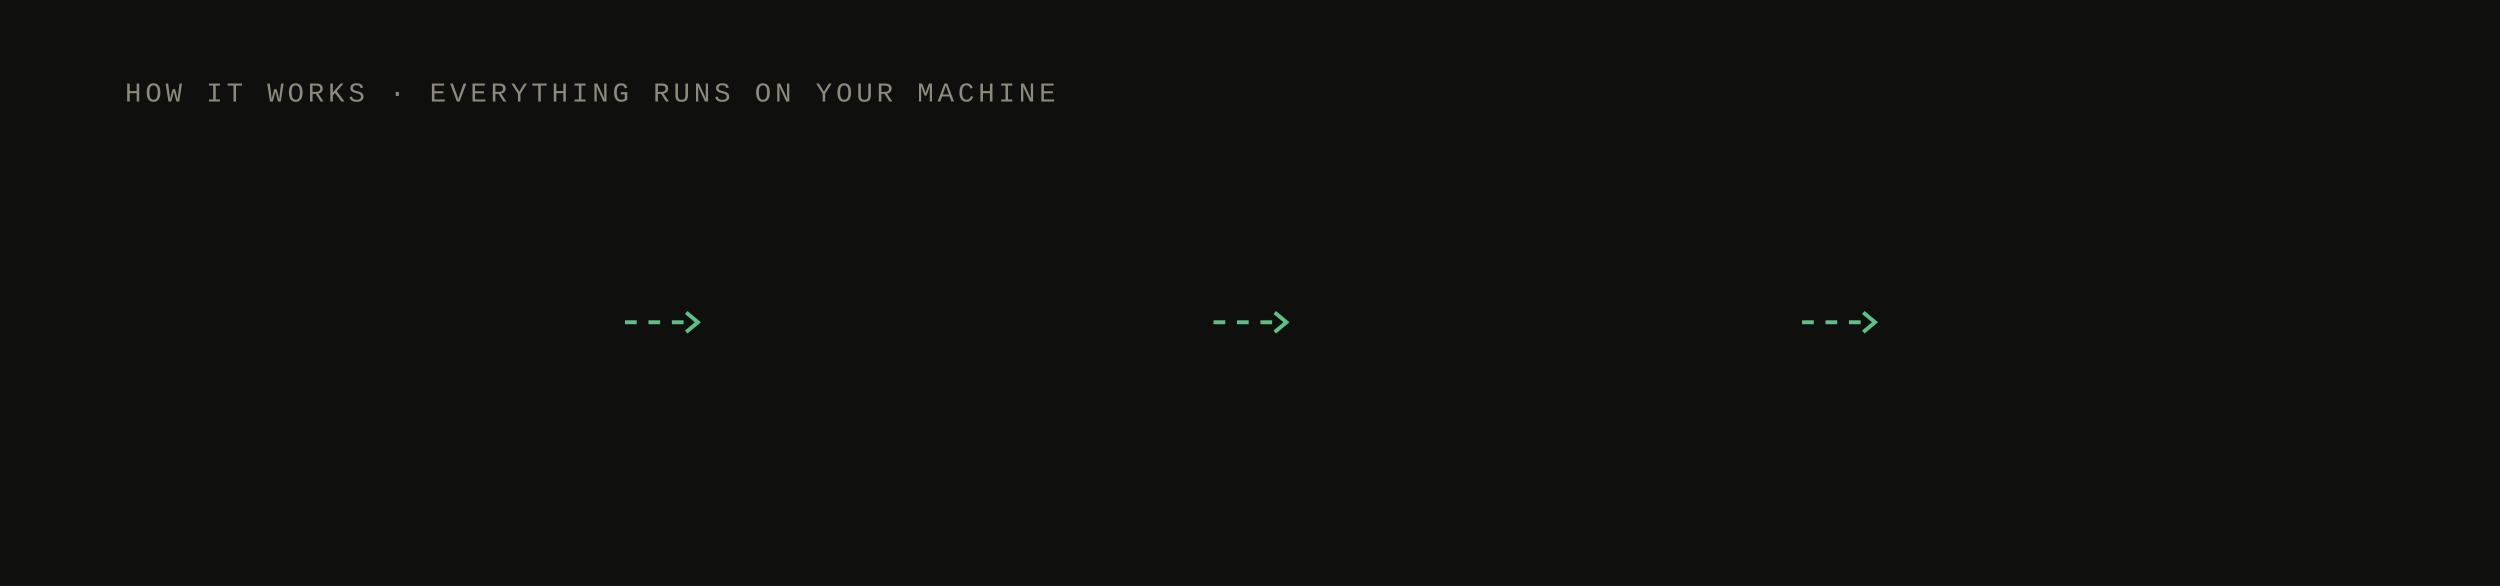
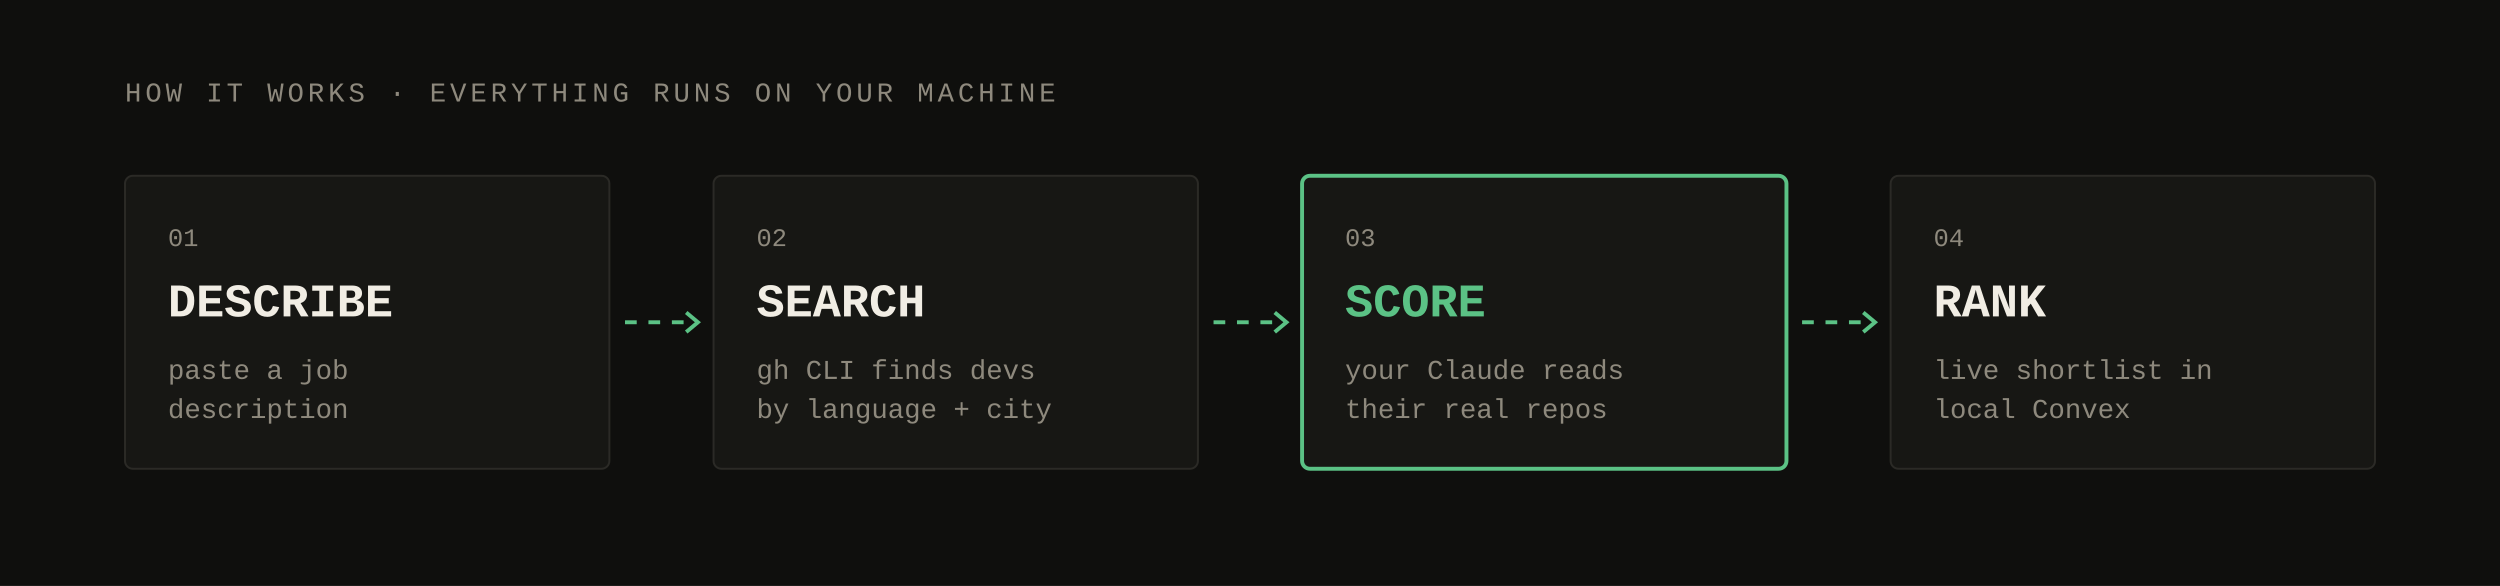
<svg xmlns="http://www.w3.org/2000/svg" viewBox="0 0 1280 300" width="1280" height="300" role="img" aria-label="How HNTD works: describe, search, score, rank">
  <style>
  text { font-family: ui-monospace, 'SF Mono', SFMono-Regular, Menlo, Consolas, 'Liberation Mono', monospace; }
  .flow { animation: dash 1.2s linear infinite; }
  @keyframes dash { to { stroke-dashoffset: -24 } }
-   .step { opacity:0; animation: up .6s cubic-bezier(.2,.8,.2,1) forwards; }
-   @keyframes up { from { opacity:0; transform: translateY(12px) } to { opacity:1; transform:none } }
+   .step { animation: up .6s cubic-bezier(.2,.8,.2,1) backwards; }
+   @keyframes up { from { opacity:0; transform: translateY(12px) } }
  @media (prefers-reduced-motion: reduce) { .flow,.step { animation:none; opacity:1 } }
</style>
  <rect width="1280" height="300" fill="#0F0F0D" />
  <text x="64" y="52" font-size="14" letter-spacing="2" fill="#8E897D">HOW IT WORKS · EVERYTHING RUNS ON YOUR MACHINE</text>
  <line class="flow" x1="320.0" y1="165.0" x2="357.333" y2="165.0" stroke="#5BC285" stroke-width="2" stroke-dasharray="6 6" />
  <path d="M351.333 160.0 L357.333 165.0 L351.333 170.0" fill="none" stroke="#5BC285" stroke-width="2" />
  <line class="flow" x1="621.333" y1="165.0" x2="658.667" y2="165.0" stroke="#5BC285" stroke-width="2" stroke-dasharray="6 6" />
  <path d="M652.667 160.0 L658.667 165.0 L652.667 170.0" fill="none" stroke="#5BC285" stroke-width="2" />
  <line class="flow" x1="922.667" y1="165.0" x2="960.0" y2="165.0" stroke="#5BC285" stroke-width="2" stroke-dasharray="6 6" />
  <path d="M954.0 160.0 L960.0 165.0 L954.0 170.0" fill="none" stroke="#5BC285" stroke-width="2" />
  <g class="step" style="animation-delay:0.0s">
    <rect x="64.0" y="90" width="248" height="150" rx="4" fill="#171714" stroke="#2B2A26" stroke-width="1" />
    <text x="86.0" y="126" font-size="13" fill="#8E897D">01</text>
    <text x="86.0" y="162" font-size="24" font-weight="800" fill="#F1EDE4">DESCRIBE</text>
    <text x="86.0" y="194" font-size="14" fill="#8E897D">paste a job</text>
    <text x="86.0" y="214" font-size="14" fill="#8E897D">description</text>
  </g>
  <g class="step" style="animation-delay:0.25s">
    <rect x="365.333" y="90" width="248" height="150" rx="4" fill="#171714" stroke="#2B2A26" stroke-width="1" />
    <text x="387.333" y="126" font-size="13" fill="#8E897D">02</text>
    <text x="387.333" y="162" font-size="24" font-weight="800" fill="#F1EDE4">SEARCH</text>
    <text x="387.333" y="194" font-size="14" fill="#8E897D">gh CLI finds devs</text>
    <text x="387.333" y="214" font-size="14" fill="#8E897D">by language + city</text>
  </g>
  <g class="step" style="animation-delay:0.5s">
    <rect x="666.667" y="90" width="248" height="150" rx="4" fill="#171714" stroke="#5BC285" stroke-width="2" />
    <text x="688.667" y="126" font-size="13" fill="#8E897D">03</text>
    <text x="688.667" y="162" font-size="24" font-weight="800" fill="#5BC285">SCORE</text>
    <text x="688.667" y="194" font-size="14" fill="#8E897D">your Claude reads</text>
    <text x="688.667" y="214" font-size="14" fill="#8E897D">their real repos</text>
  </g>
  <g class="step" style="animation-delay:0.75s">
    <rect x="968.0" y="90" width="248" height="150" rx="4" fill="#171714" stroke="#2B2A26" stroke-width="1" />
    <text x="990.0" y="126" font-size="13" fill="#8E897D">04</text>
    <text x="990.0" y="162" font-size="24" font-weight="800" fill="#F1EDE4">RANK</text>
    <text x="990.0" y="194" font-size="14" fill="#8E897D">live shortlist in</text>
    <text x="990.0" y="214" font-size="14" fill="#8E897D">local Convex</text>
  </g>
</svg>
